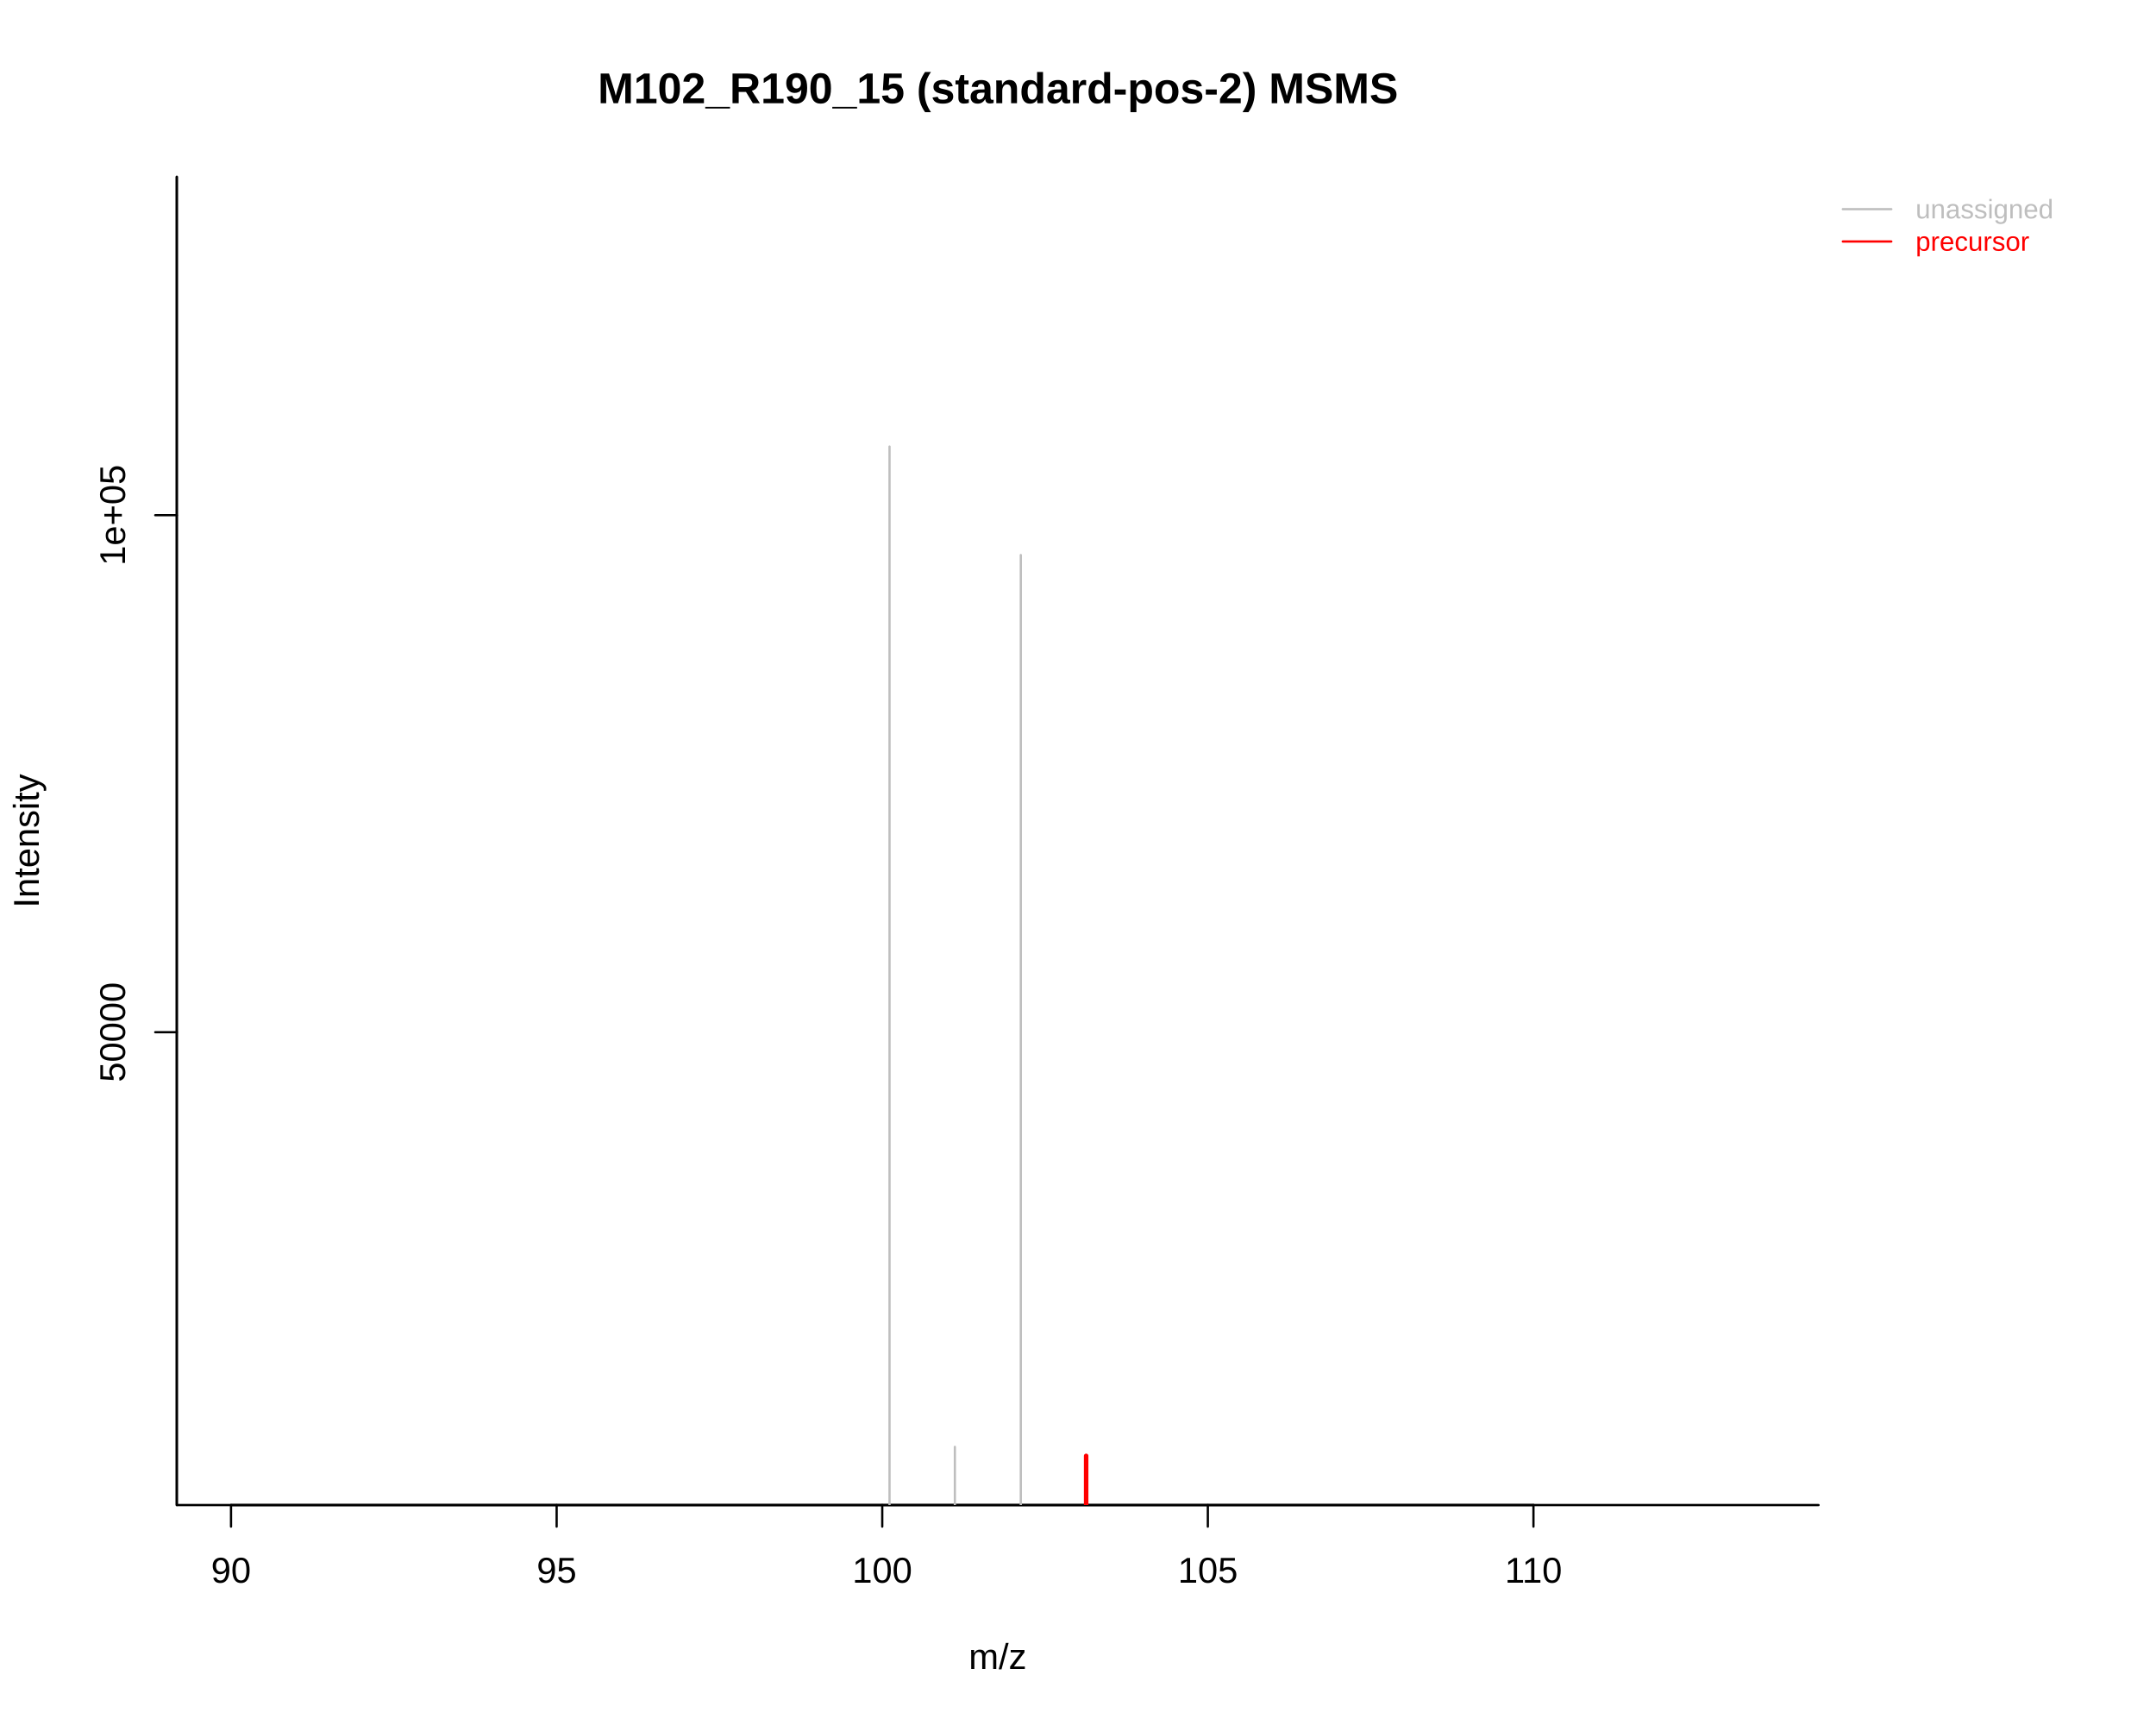
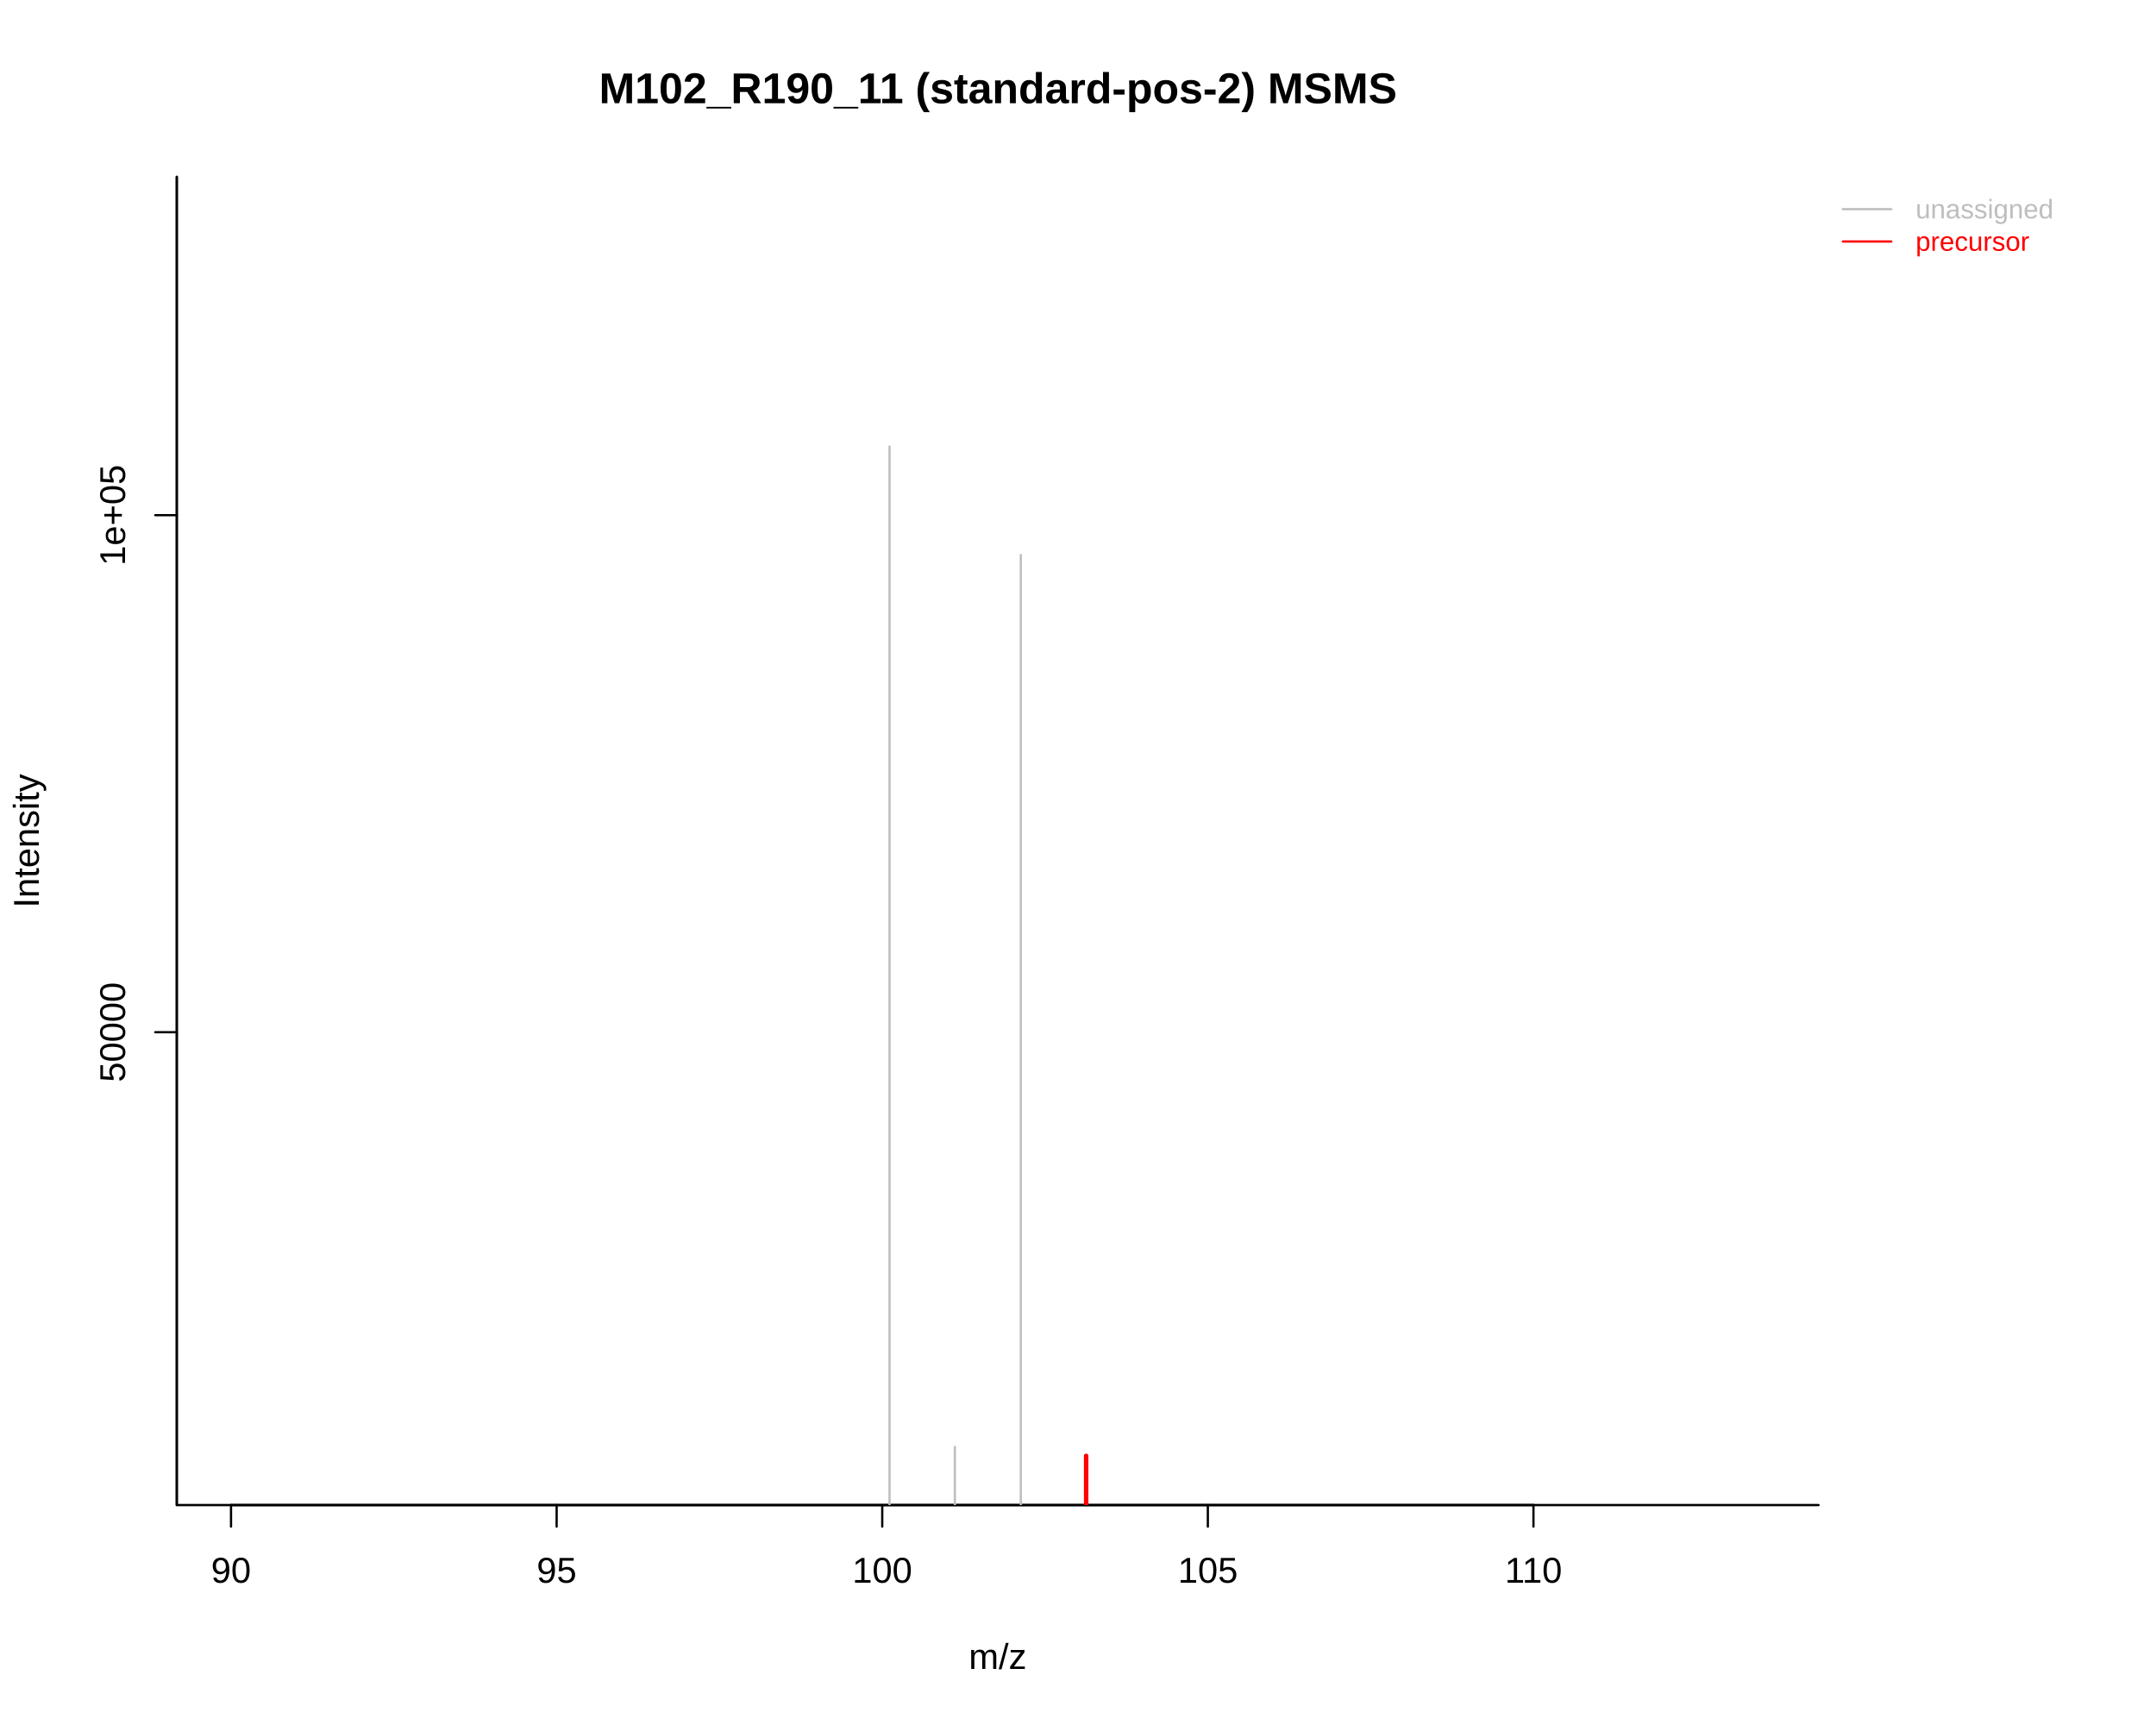
<svg xmlns="http://www.w3.org/2000/svg" viewBox="0 0 720.00 576.00">
  <defs>
    <style type="text/css">
    line, polyline, polygon, path, rect, circle {
      fill: none;
      stroke: #000000;
      stroke-linecap: round;
      stroke-linejoin: round;
      stroke-miterlimit: 10.00;
    }
  </style>
  </defs>
  <rect width="100%" height="100%" style="stroke: none; fill: #FFFFFF;" />
  <line x1="77.15" y1="502.56" x2="512.10" y2="502.56" style="stroke-width: 0.75;" />
  <line x1="77.15" y1="502.56" x2="77.15" y2="509.76" style="stroke-width: 0.75;" />
  <line x1="185.89" y1="502.56" x2="185.89" y2="509.76" style="stroke-width: 0.75;" />
  <line x1="294.63" y1="502.56" x2="294.63" y2="509.76" style="stroke-width: 0.75;" />
  <line x1="403.36" y1="502.56" x2="403.36" y2="509.76" style="stroke-width: 0.75;" />
  <line x1="512.10" y1="502.56" x2="512.10" y2="509.76" style="stroke-width: 0.75;" />
  <text x="70.48" y="528.48" style="font-size: 12.00px; font-family: Liberation Sans;" textLength="13.34px" lengthAdjust="spacingAndGlyphs">90</text>
  <text x="179.22" y="528.48" style="font-size: 12.00px; font-family: Liberation Sans;" textLength="13.34px" lengthAdjust="spacingAndGlyphs">95</text>
  <text x="284.62" y="528.48" style="font-size: 12.00px; font-family: Liberation Sans;" textLength="20.02px" lengthAdjust="spacingAndGlyphs">100</text>
  <text x="393.36" y="528.48" style="font-size: 12.00px; font-family: Liberation Sans;" textLength="20.02px" lengthAdjust="spacingAndGlyphs">105</text>
  <text x="502.54" y="528.48" style="font-size: 12.00px; font-family: Liberation Sans;" textLength="19.12px" lengthAdjust="spacingAndGlyphs">110</text>
  <polyline points="59.04,59.04 59.04,502.56 607.31,502.56 " style="stroke-width: 0.75;" />
  <defs>
    <clipPath id="cpMC4wMHw2MzcuNTV8NTc2LjAwfDAuMDA=">
      <rect x="0.00" y="0.00" width="637.55" height="576.00" />
    </clipPath>
  </defs>
  <g clip-path="url(#cpMC4wMHw2MzcuNTV8NTc2LjAwfDAuMDA=)">
-     <text x="199.63" y="34.47" style="font-size: 14.40px; font-weight: bold; font-family: Liberation Sans;" textLength="267.09px" lengthAdjust="spacingAndGlyphs">M102_R190_15 (standard-pos-2) MSMS</text>
+     <text x="200.03" y="34.47" style="font-size: 14.40px; font-weight: bold; font-family: Liberation Sans;" textLength="266.30px" lengthAdjust="spacingAndGlyphs">M102_R190_11 (standard-pos-2) MSMS</text>
  </g>
  <g clip-path="url(#cpMC4wMHw2MzcuNTV8NTc2LjAwfDAuMDA=)">
    <text x="323.51" y="557.28" style="font-size: 12.00px; font-family: Liberation Sans;" textLength="19.33px" lengthAdjust="spacingAndGlyphs">m/z</text>
  </g>
  <g clip-path="url(#cpMC4wMHw2MzcuNTV8NTc2LjAwfDAuMDA=)">
    <text transform="translate(12.96,303.14) rotate(-90)" style="font-size: 12.00px; font-family: Liberation Sans;" textLength="44.67px" lengthAdjust="spacingAndGlyphs">Intensity</text>
  </g>
  <defs>
    <clipPath id="cpNTkuMDR8NjA3LjMxfDUwMi41Nnw1OS4wNA==">
      <rect x="59.04" y="59.04" width="548.27" height="443.52" />
    </clipPath>
  </defs>
  <line x1="297.06" y1="517.32" x2="297.06" y2="149.11" style="stroke-width: 0.75; stroke: #BEBEBE;" clip-path="url(#cpNTkuMDR8NjA3LjMxfDUwMi41Nnw1OS4wNA==)" />
  <line x1="318.88" y1="517.32" x2="318.88" y2="483.12" style="stroke-width: 0.75; stroke: #BEBEBE;" clip-path="url(#cpNTkuMDR8NjA3LjMxfDUwMi41Nnw1OS4wNA==)" />
  <line x1="340.90" y1="517.32" x2="340.90" y2="185.33" style="stroke-width: 0.75; stroke: #BEBEBE;" clip-path="url(#cpNTkuMDR8NjA3LjMxfDUwMi41Nnw1OS4wNA==)" />
  <line x1="362.72" y1="517.32" x2="362.72" y2="486.13" style="stroke-width: 1.50; stroke: #FF0000;" clip-path="url(#cpNTkuMDR8NjA3LjMxfDUwMi41Nnw1OS4wNA==)" />
  <defs>
    <clipPath id="cpMC4wMHw3MjAuMDB8NTc2LjAwfDAuMDA=">
      <rect x="0.00" y="0.00" width="720.00" height="576.00" />
    </clipPath>
  </defs>
  <line x1="59.04" y1="502.56" x2="59.04" y2="59.04" style="stroke-width: 0.75;" clip-path="url(#cpMC4wMHw3MjAuMDB8NTc2LjAwfDAuMDA=)" />
  <line x1="59.04" y1="344.67" x2="51.84" y2="344.67" style="stroke-width: 0.75;" clip-path="url(#cpMC4wMHw3MjAuMDB8NTc2LjAwfDAuMDA=)" />
  <line x1="59.04" y1="172.03" x2="51.84" y2="172.03" style="stroke-width: 0.75;" clip-path="url(#cpMC4wMHw3MjAuMDB8NTc2LjAwfDAuMDA=)" />
  <g clip-path="url(#cpMC4wMHw3MjAuMDB8NTc2LjAwfDAuMDA=)">
    <text transform="translate(41.76,361.35) rotate(-90)" style="font-size: 12.00px; font-family: Liberation Sans;" textLength="33.36px" lengthAdjust="spacingAndGlyphs">50000</text>
  </g>
  <g clip-path="url(#cpMC4wMHw3MjAuMDB8NTc2LjAwfDAuMDA=)">
    <text transform="translate(41.76,188.88) rotate(-90)" style="font-size: 12.00px; font-family: Liberation Sans;" textLength="33.70px" lengthAdjust="spacingAndGlyphs">1e+05</text>
  </g>
  <line x1="615.41" y1="69.84" x2="631.61" y2="69.84" style="stroke-width: 0.75; stroke: #BEBEBE;" clip-path="url(#cpMC4wMHw3MjAuMDB8NTc2LjAwfDAuMDA=)" />
  <line x1="615.41" y1="80.64" x2="631.61" y2="80.64" style="stroke-width: 0.75; stroke: #FF0000;" clip-path="url(#cpMC4wMHw3MjAuMDB8NTc2LjAwfDAuMDA=)" />
  <g clip-path="url(#cpMC4wMHw3MjAuMDB8NTc2LjAwfDAuMDA=)">
    <text x="639.71" y="72.93" style="font-size: 9.00px; fill: #BEBEBE; font-family: Liberation Sans;" textLength="46.00px" lengthAdjust="spacingAndGlyphs">unassigned</text>
  </g>
  <g clip-path="url(#cpMC4wMHw3MjAuMDB8NTc2LjAwfDAuMDA=)">
    <text x="639.71" y="83.73" style="font-size: 9.00px; fill: #FF0000; font-family: Liberation Sans;" textLength="38.00px" lengthAdjust="spacingAndGlyphs">precursor</text>
  </g>
</svg>
